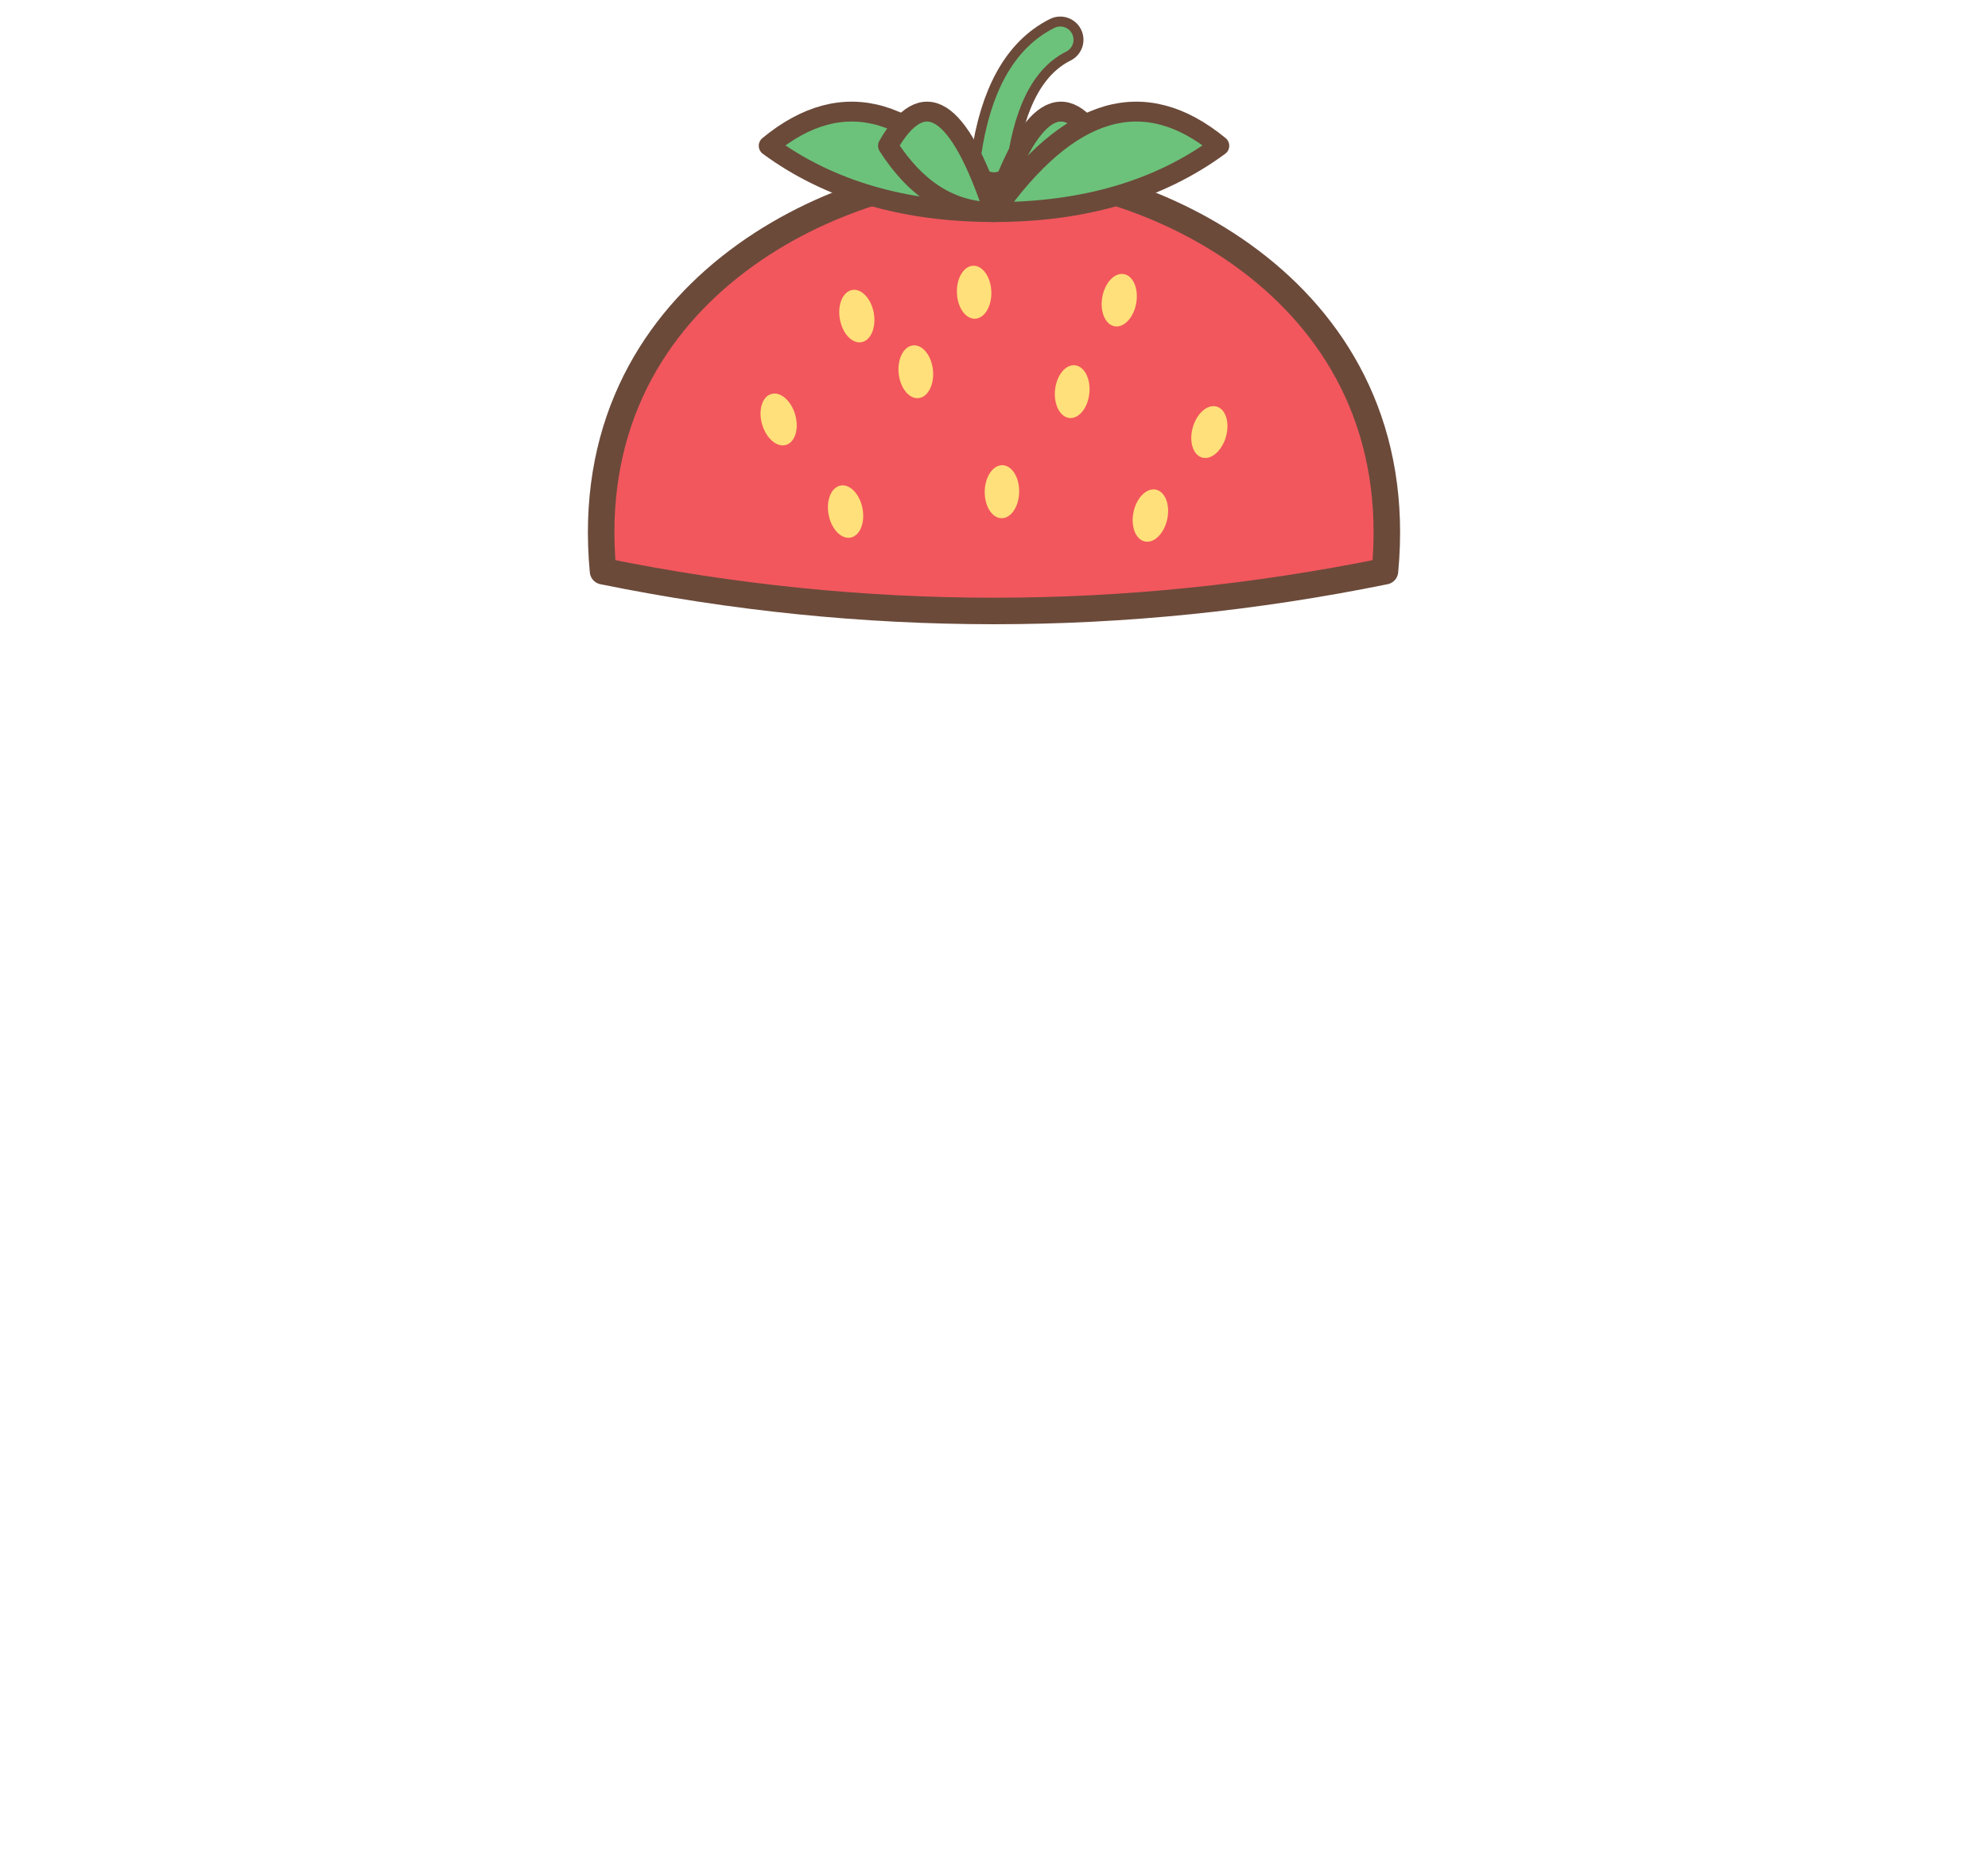
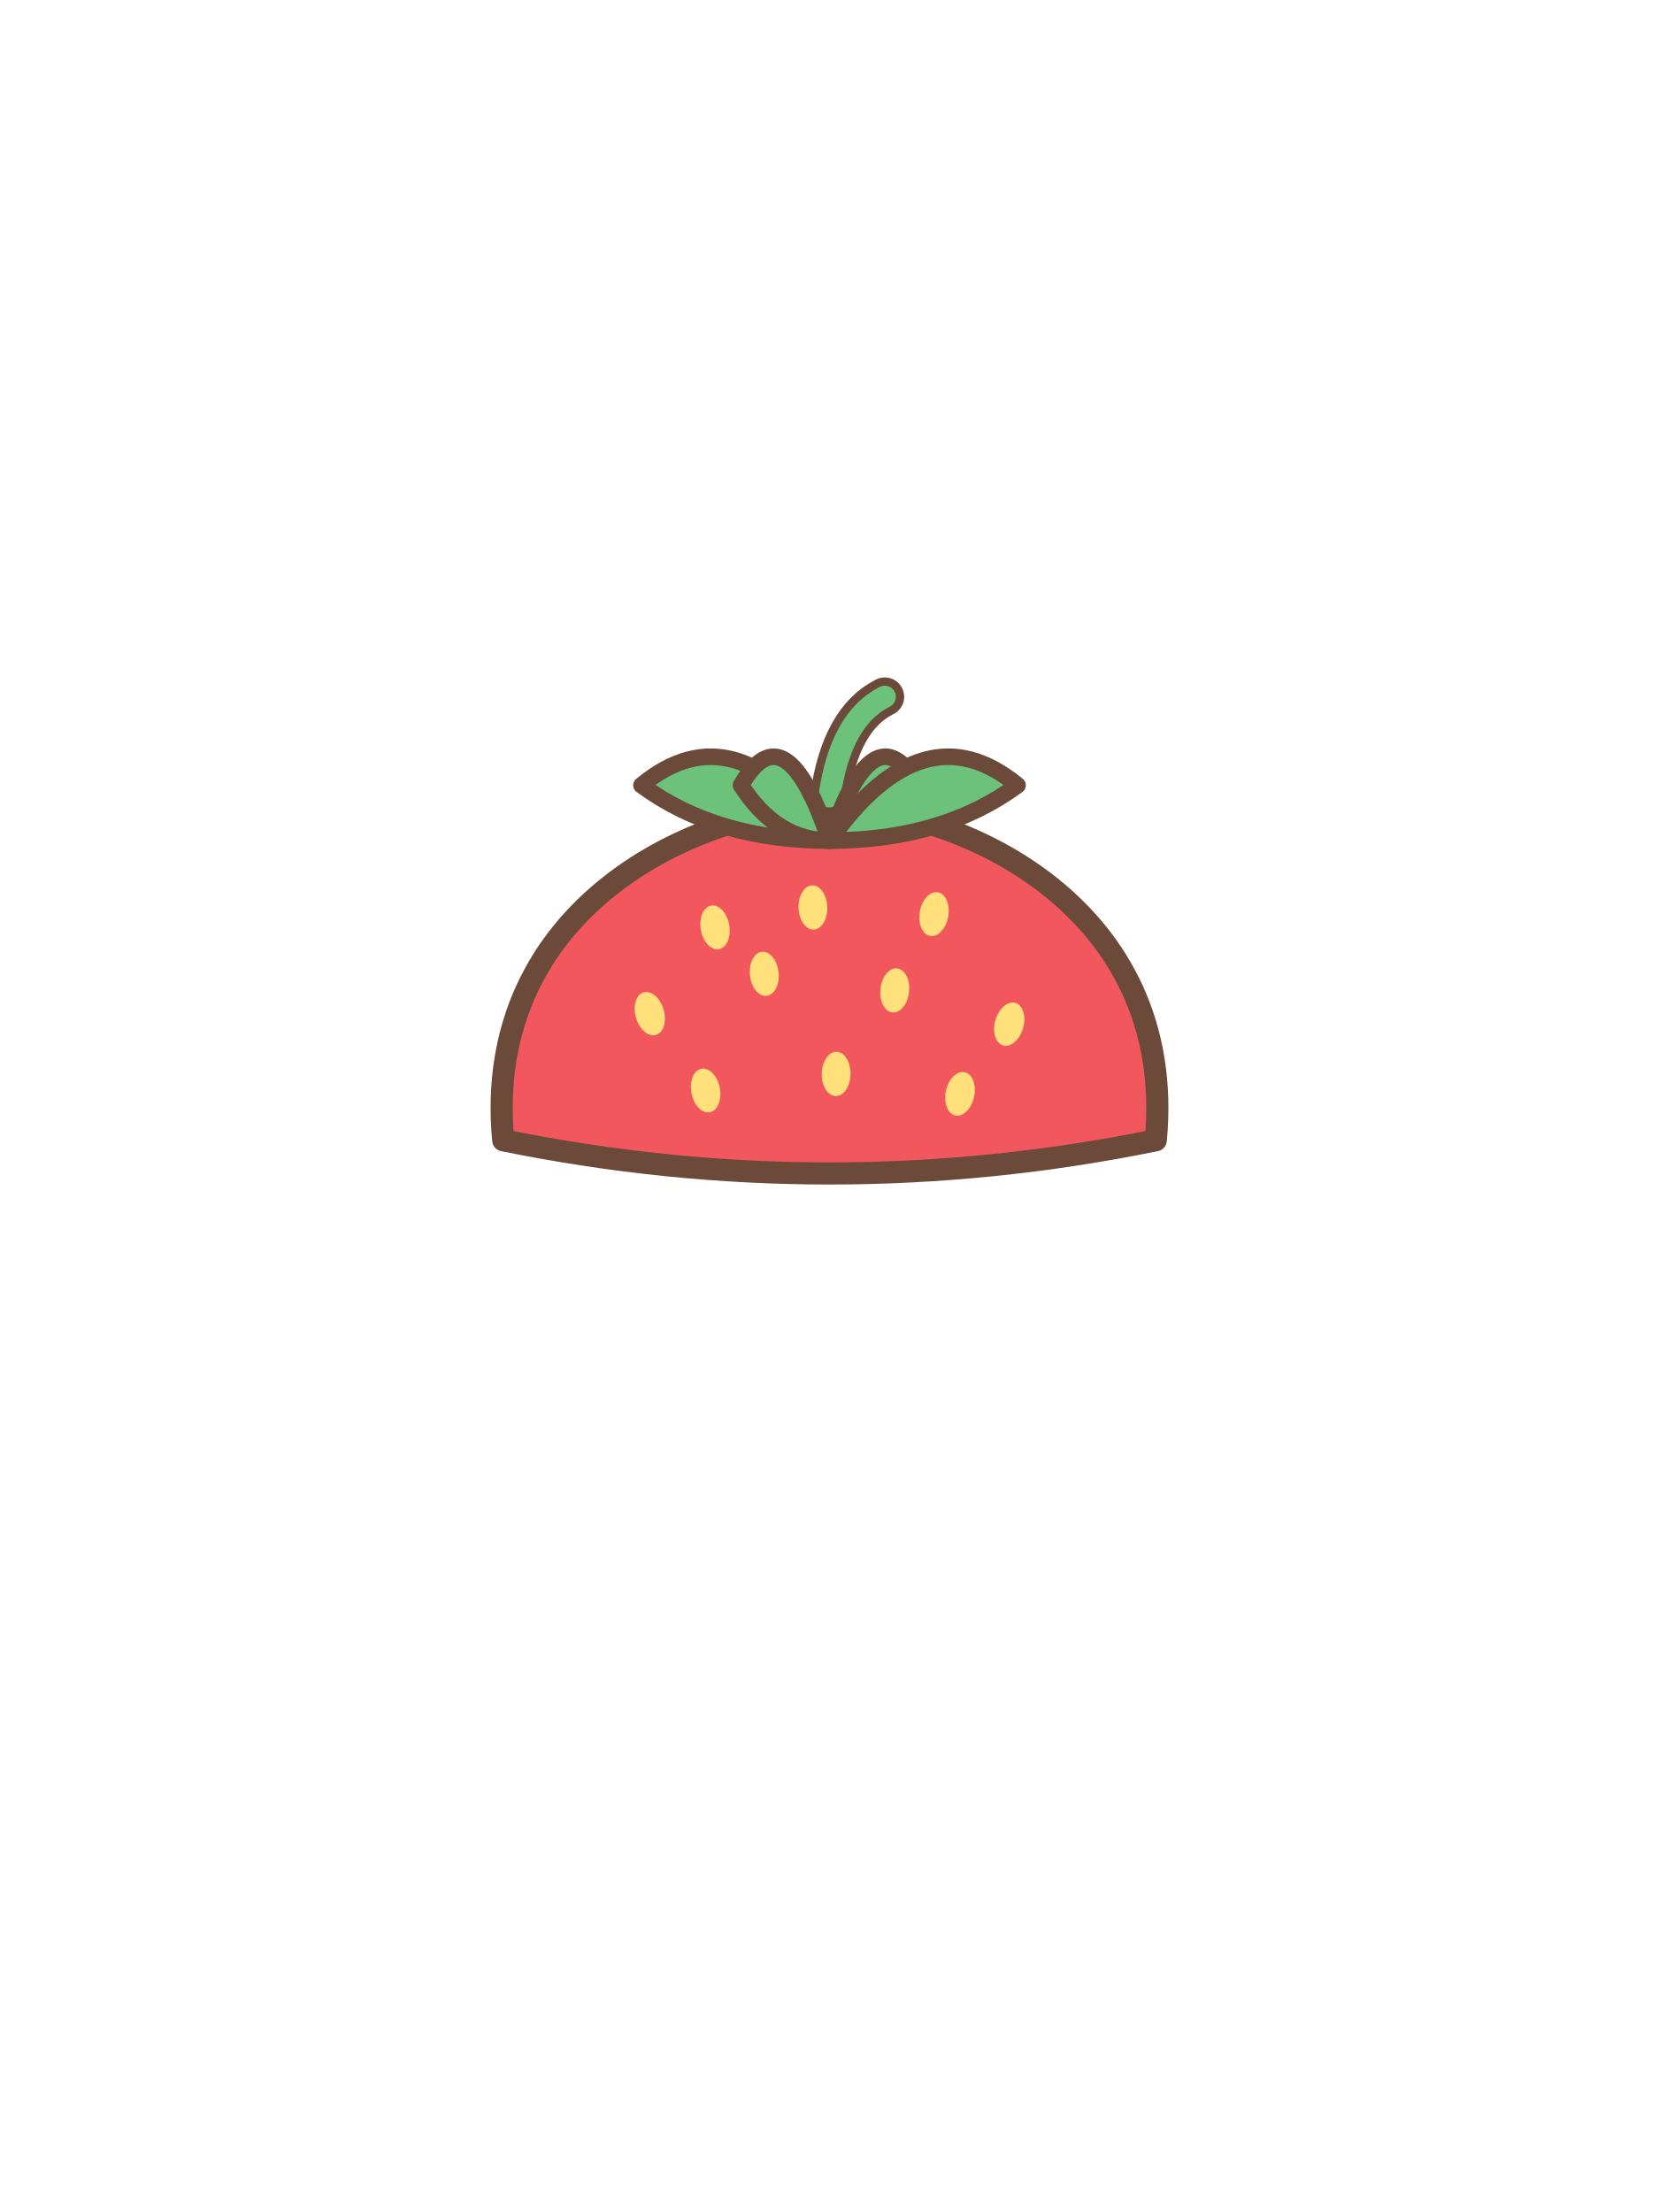
- <svg xmlns="http://www.w3.org/2000/svg" viewBox="0 0 300 280" width="300" height="280">
+ <svg xmlns="http://www.w3.org/2000/svg" viewBox="0 -120 300 400" width="300" height="400">
  <path d="M91.0 86.2 C 87.0 44.0 126.4 26.0 150 26.0 C 173.6 26.0 213.0 44.0 209.0 86.2 Q 150 98.2 91.0 86.2 Z" fill="#F2575D" stroke="#6B4A3A" stroke-width="4" stroke-linejoin="round" />
  <ellipse cx="117.5" cy="63.3" rx="2.6" ry="4" fill="#FFE07A" transform="rotate(-16 117.5 63.3)" />
  <ellipse cx="138.2" cy="56.1" rx="2.6" ry="4" fill="#FFE07A" transform="rotate(-6 138.2 56.1)" />
  <ellipse cx="161.8" cy="59.1" rx="2.6" ry="4" fill="#FFE07A" transform="rotate(6 161.8 59.1)" />
  <ellipse cx="182.5" cy="65.2" rx="2.6" ry="4" fill="#FFE07A" transform="rotate(16 182.5 65.2)" />
  <ellipse cx="127.6" cy="77.2" rx="2.6" ry="4" fill="#FFE07A" transform="rotate(-11 127.6 77.2)" />
  <ellipse cx="151.2" cy="74.2" rx="2.6" ry="4" fill="#FFE07A" transform="rotate(1 151.2 74.2)" />
  <ellipse cx="173.6" cy="77.8" rx="2.6" ry="4" fill="#FFE07A" transform="rotate(12 173.6 77.8)" />
  <ellipse cx="147.0" cy="44.1" rx="2.6" ry="4" fill="#FFE07A" transform="rotate(-2 147.0 44.1)" />
  <ellipse cx="168.9" cy="45.3" rx="2.6" ry="4" fill="#FFE07A" transform="rotate(10 168.9 45.3)" />
  <ellipse cx="129.3" cy="47.7" rx="2.6" ry="4" fill="#FFE07A" transform="rotate(-10 129.3 47.7)" />
  <path d="M150 24.0 q 2 -14 10 -18" stroke="#6B4A3A" stroke-width="7" fill="none" stroke-linecap="round" />
  <path d="M150 24.0 q 2 -14 10 -18" stroke="#6CC27A" stroke-width="4" fill="none" stroke-linecap="round" />
  <path d="M150 32.0 Q 133.0 8.0 116.0 22.0 Q 129.6 32.0 150 32.0 Z" fill="#6CC27A" stroke="#6B4A3A" stroke-width="3" stroke-linejoin="round" />
  <path d="M150 32.0 Q 142.0 8.0 134.0 22.0 Q 140.4 32.0 150 32.0 Z" fill="#6CC27A" stroke="#6B4A3A" stroke-width="3" stroke-linejoin="round" />
  <path d="M150 32.0 Q 158.0 8.0 166.0 22.0 Q 159.6 32.0 150 32.0 Z" fill="#6CC27A" stroke="#6B4A3A" stroke-width="3" stroke-linejoin="round" />
  <path d="M150 32.0 Q 167.0 8.0 184.0 22.0 Q 170.4 32.0 150 32.0 Z" fill="#6CC27A" stroke="#6B4A3A" stroke-width="3" stroke-linejoin="round" />
</svg>
